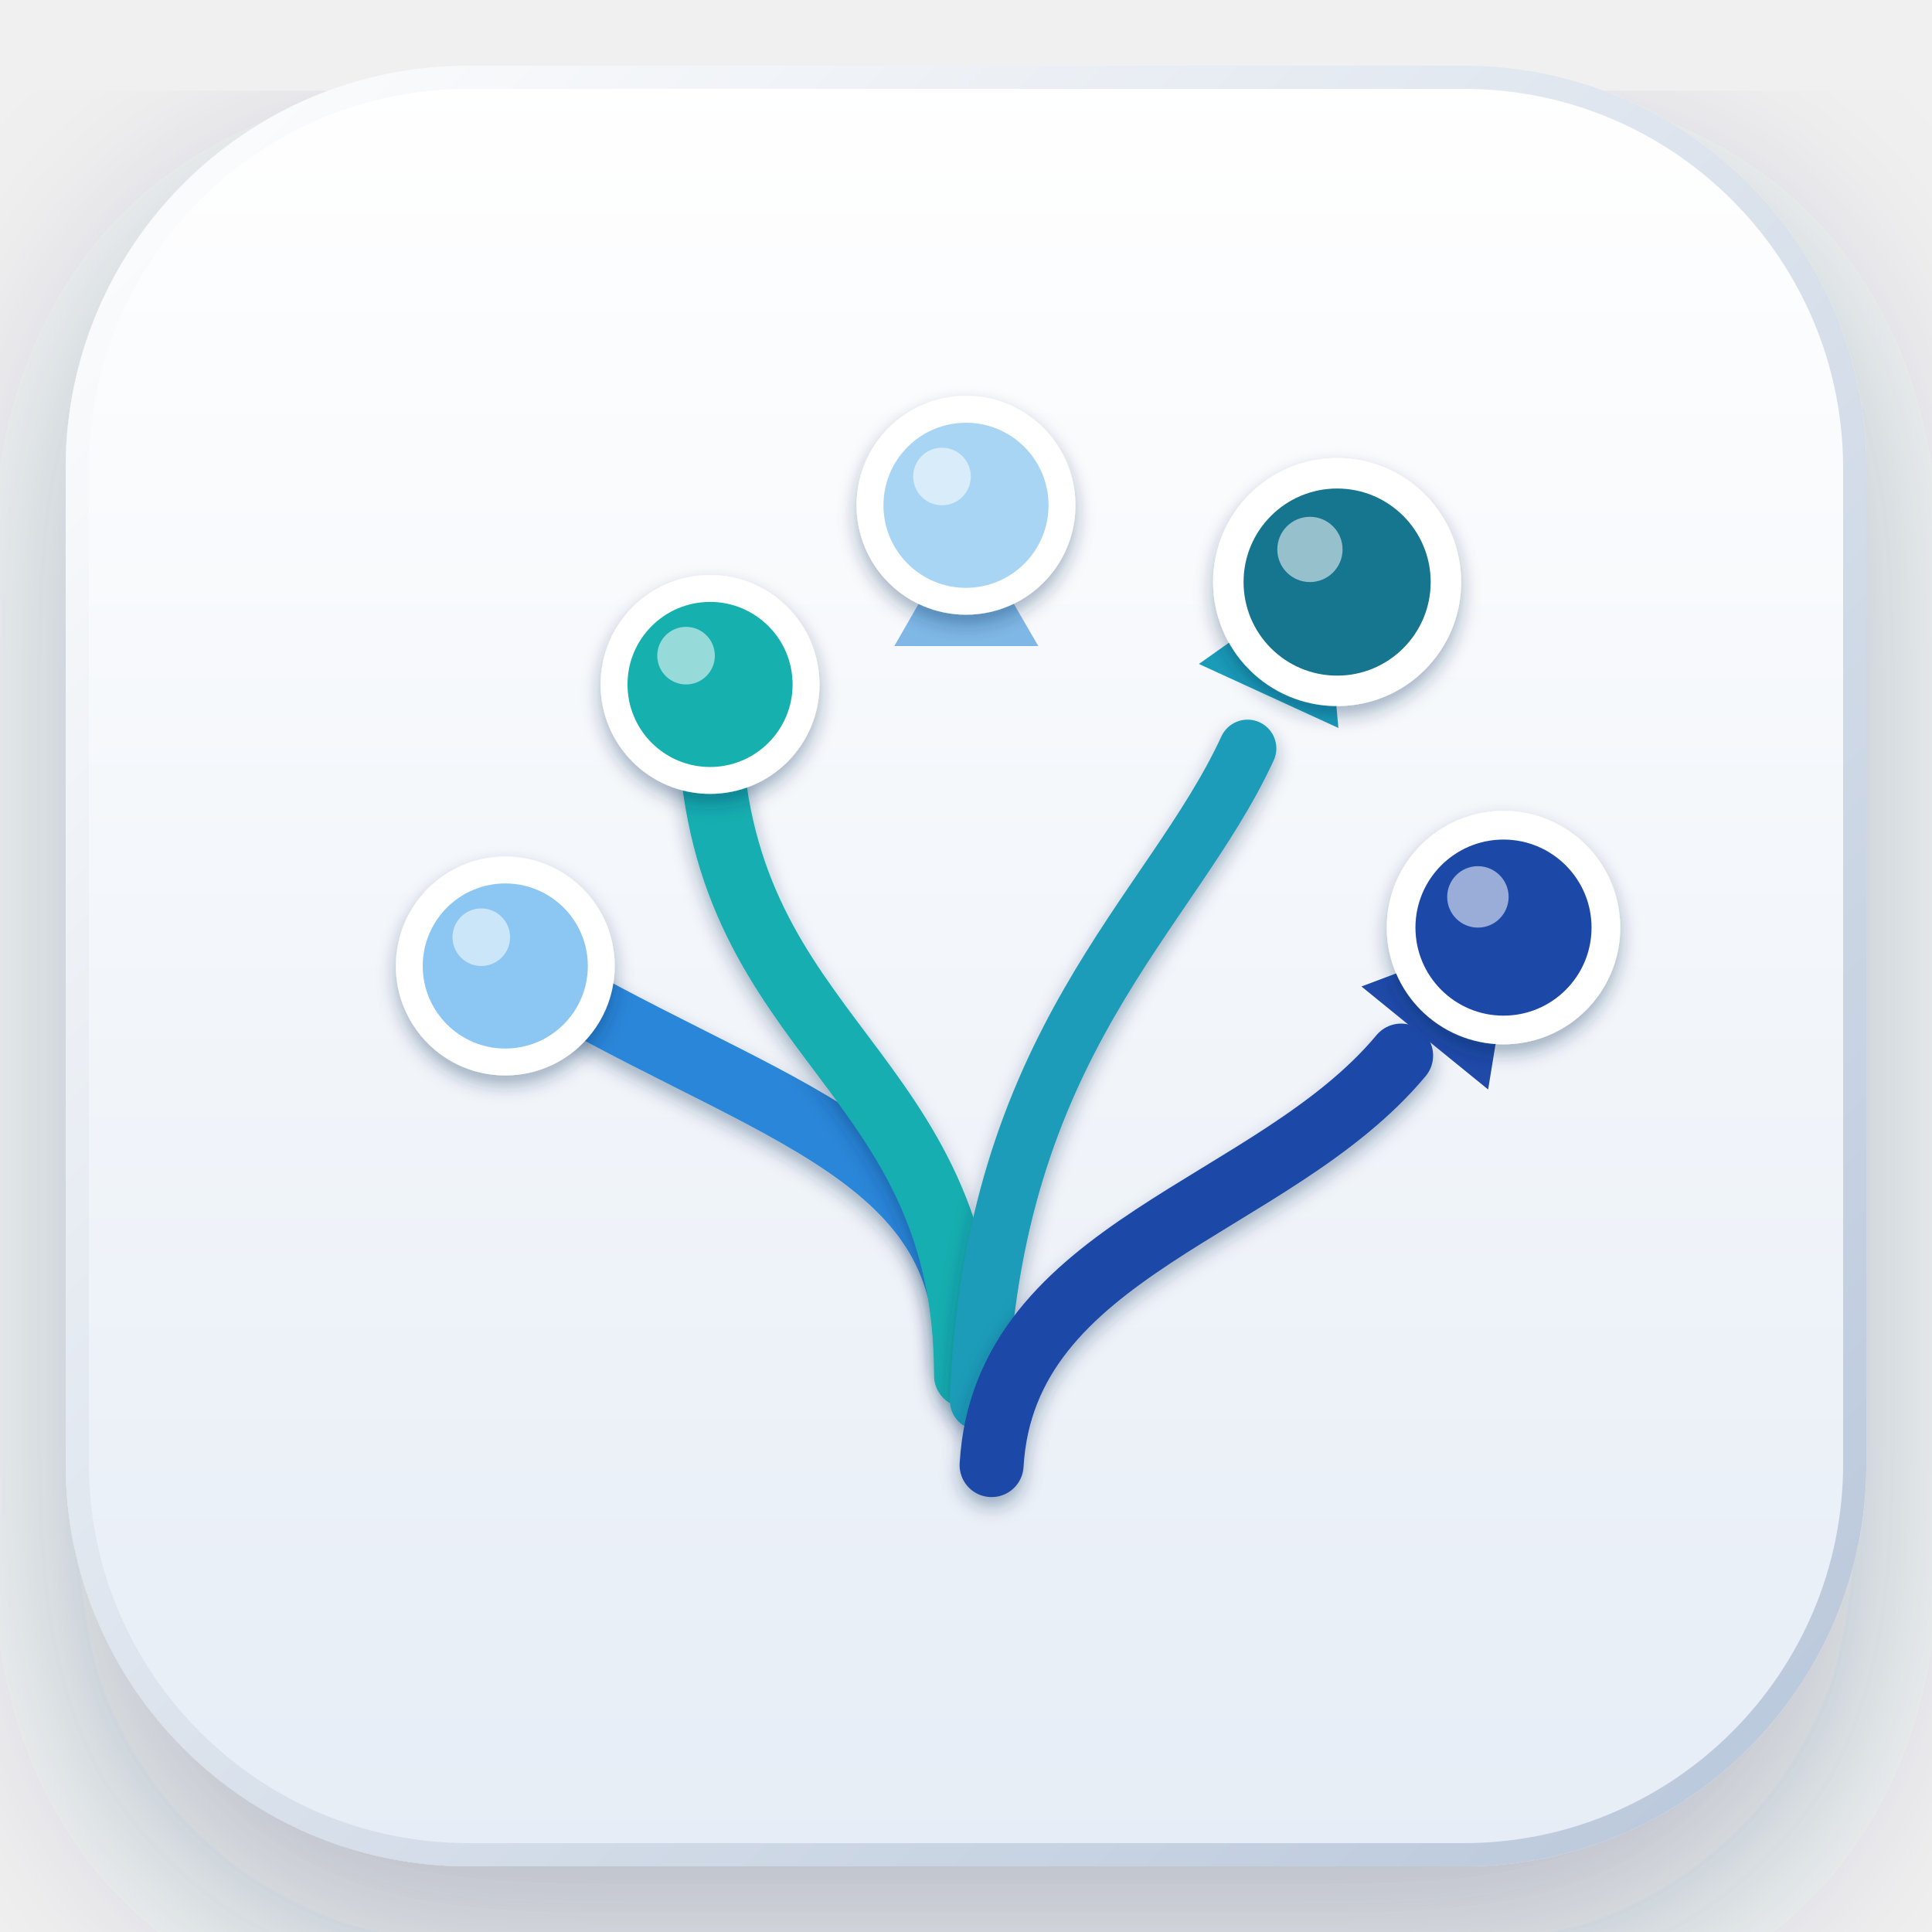
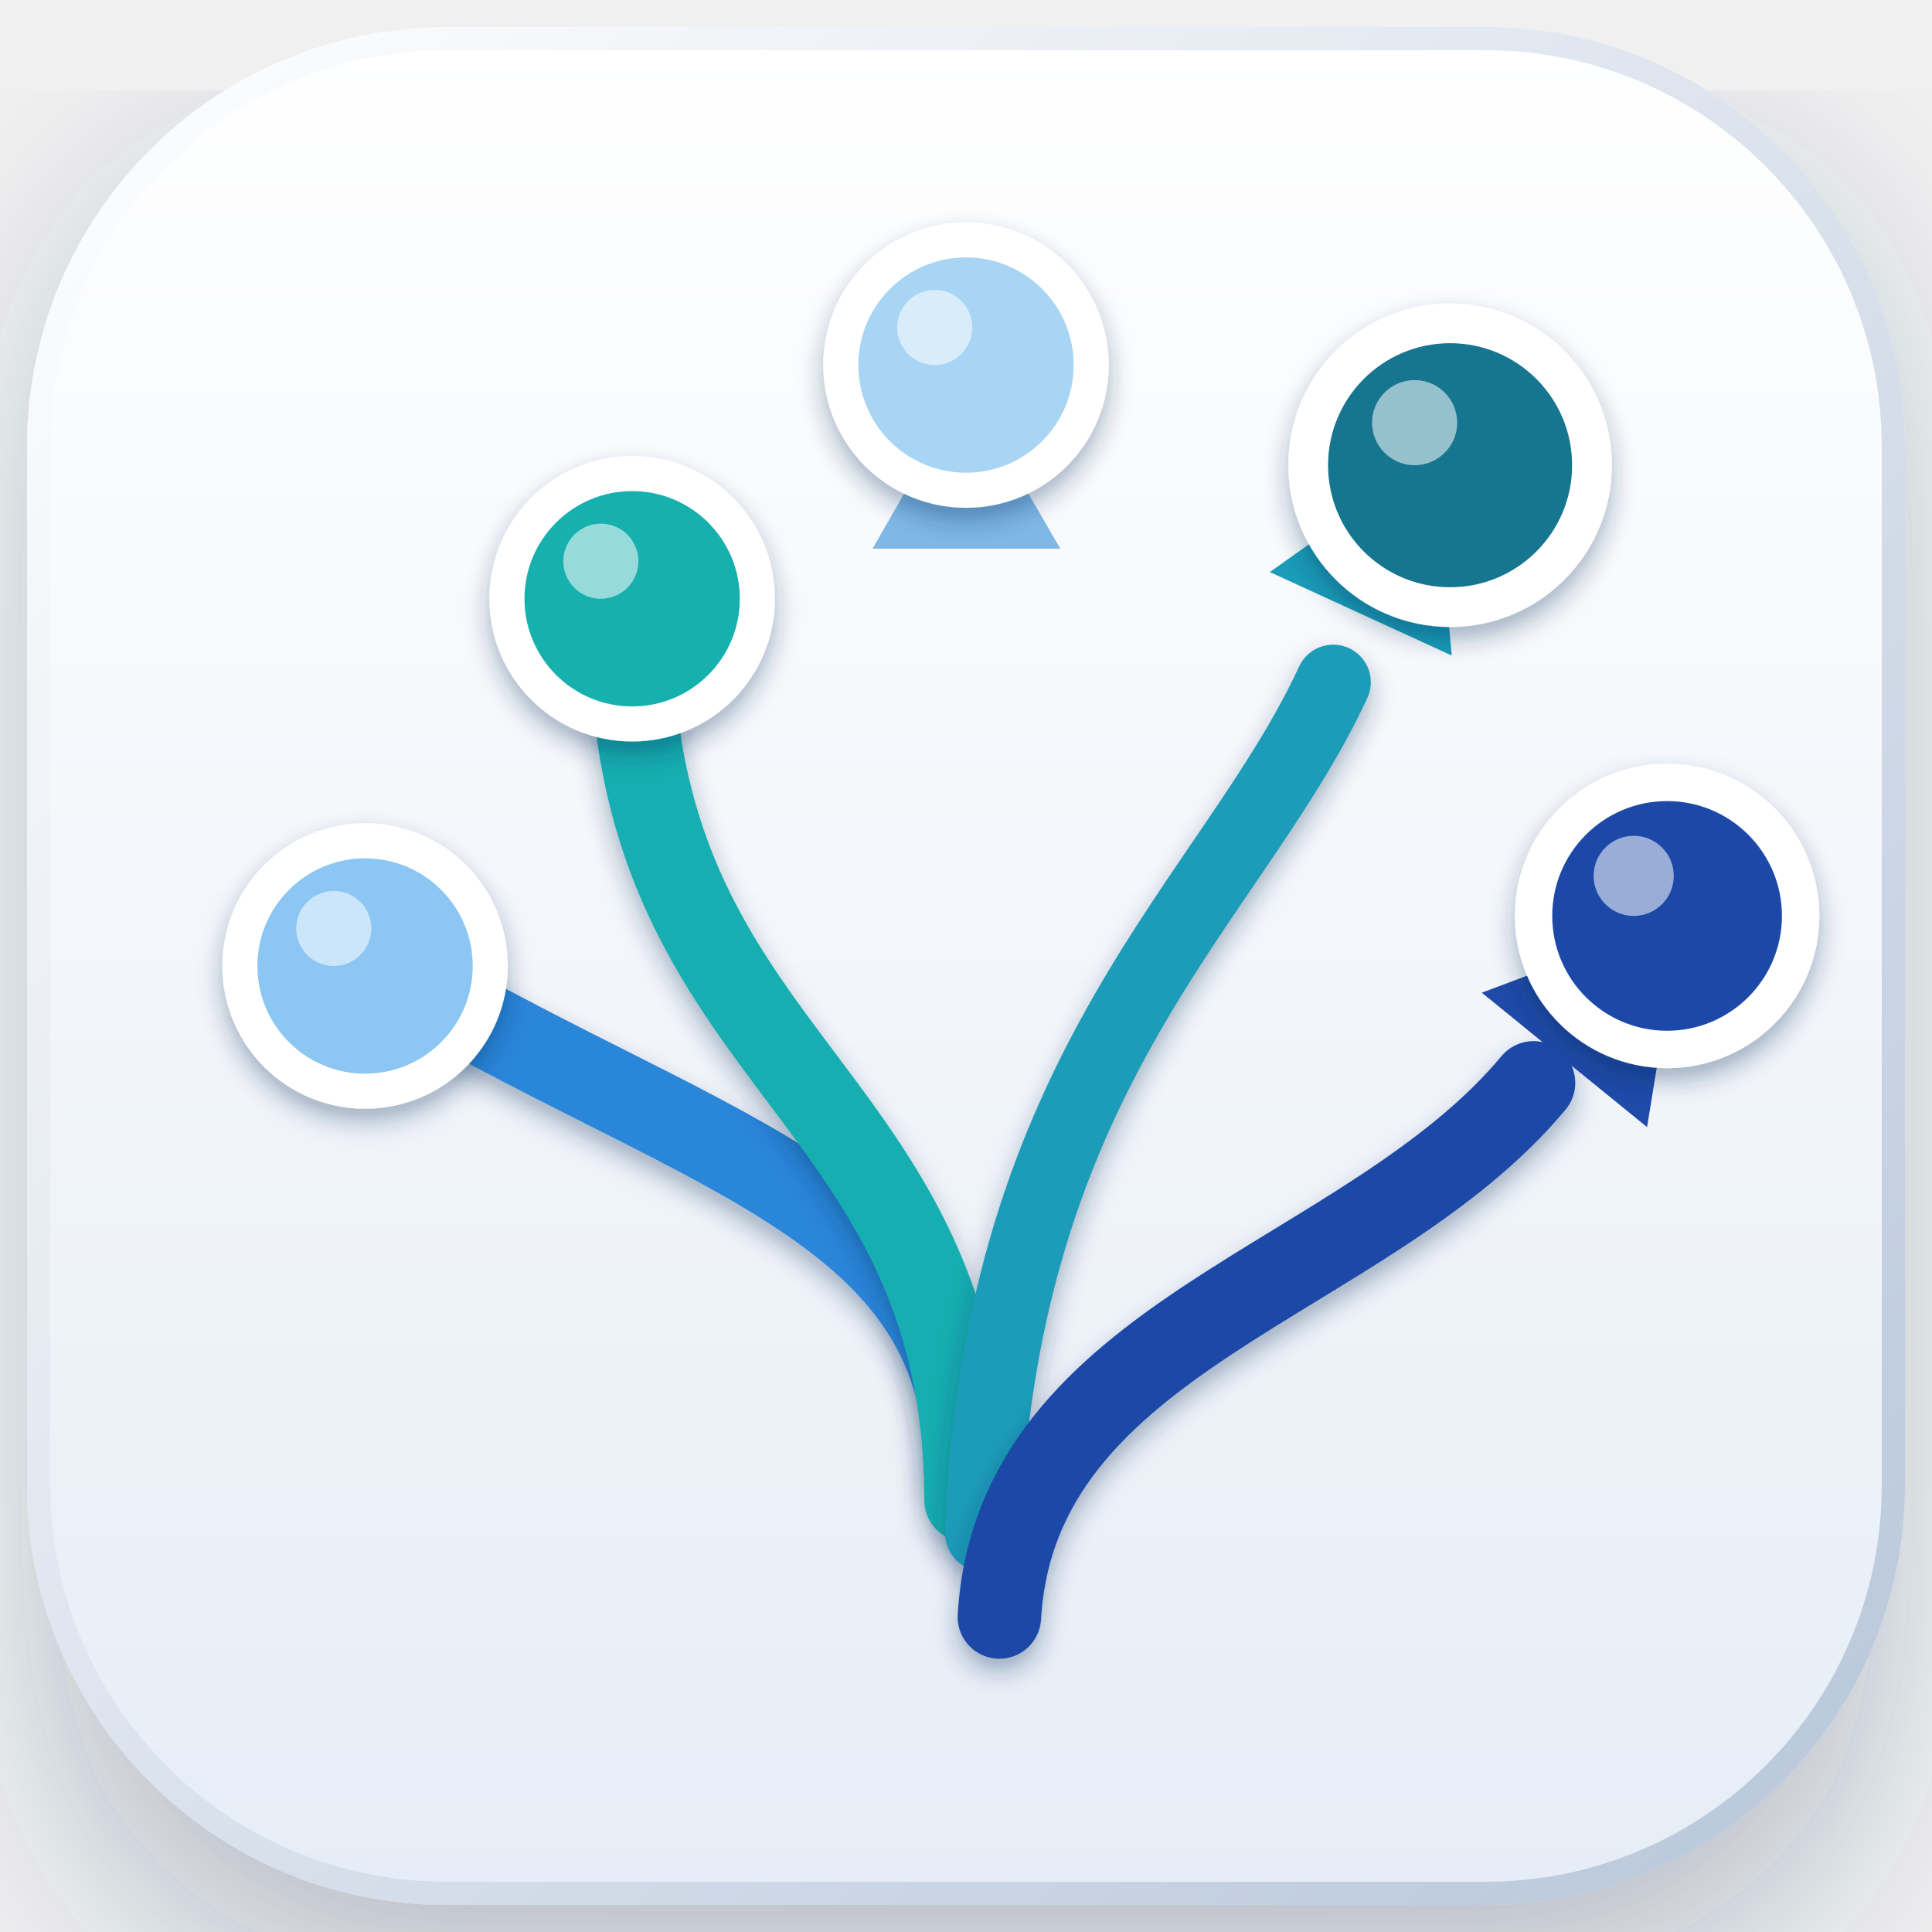
<svg xmlns="http://www.w3.org/2000/svg" width="128" height="128" viewBox="0 0 128 128">
  <defs>
    <linearGradient id="tile" x1="0" y1="0" x2="0" y2="1">
      <stop offset="0" stop-color="#ffffff" />
      <stop offset="1" stop-color="#e6edf6" />
    </linearGradient>
    <linearGradient id="rim" x1="0" y1="0" x2="1" y2="1">
      <stop offset="0" stop-color="#ffffff" />
      <stop offset="1" stop-color="#b7c6da" />
    </linearGradient>
    <linearGradient id="flow" x1="0" y1="1" x2="1" y2="0">
      <stop offset="0" stop-color="#14b8b0" />
      <stop offset="0.5" stop-color="#2f7fd3" />
      <stop offset="1" stop-color="#1b3f94" />
    </linearGradient>
    <filter id="shadow" x="-20%" y="-20%" width="140%" height="150%">
      <feDropShadow dx="0" dy="6" stdDeviation="7" flood-color="#1e3a5f" flood-opacity="0.28" />
    </filter>
    <filter id="soft" x="-30%" y="-30%" width="160%" height="160%">
      <feDropShadow dx="0" dy="1.5" stdDeviation="1.5" flood-color="#0f2a55" flood-opacity="0.35" />
    </filter>
  </defs>
-   <rect x="5.12" y="5.12" width="117.76" height="117.76" rx="25.907" fill="url(#tile)" stroke="url(#rim)" stroke-width="1.536" filter="url(#shadow)" />
-   <g transform="translate(21.6064 21.6064) scale(0.423936)">
+   <rect x="2.56" y="2.56" width="122.88" height="122.88" rx="27.034" fill="url(#tile)" stroke="url(#rim)" stroke-width="1.536" filter="url(#shadow)" />
+   <g transform="translate(8.704 8.704) scale(0.55296)">
    <path d="M100 192 L100 150" fill="none" stroke="#1f55b3" stroke-width="12" stroke-linecap="round" filter="url(#soft)" />
    <path d="M100 160 C100 128 66 122 30 100" fill="none" stroke="#2b86d9" stroke-width="10" stroke-linecap="round" filter="url(#soft)" />
    <path d="M100 164 C100 116 62 112 60 64" fill="none" stroke="#18aeb0" stroke-width="10" stroke-linecap="round" filter="url(#soft)" />
    <path d="M100 152 L100 56" fill="none" stroke="#7fb8e6" stroke-width="8" stroke-linecap="round" filter="url(#soft)" />
    <path d="M102 168 C104 112 132 92 144 66" fill="none" stroke="#1a9cb8" stroke-width="9" stroke-linecap="round" filter="url(#soft)" />
    <path d="M104 178 C106 144 148 138 168 114" fill="none" stroke="#1f4aa8" stroke-width="10" stroke-linecap="round" filter="url(#soft)" />
    <polygon points="100.0,30.5 111.3,50.0 88.8,50.0" fill="#7fb8e6" />
    <polygon points="156.0,38.9 158.2,62.8 136.4,52.8" fill="#1a9cb8" />
    <polygon points="185.7,94.2 181.6,119.3 161.8,103.2" fill="#1f4aa8" />
    <circle cx="28" cy="100" r="15" fill="#8cc6f2" stroke="#ffffff" stroke-width="4.2" filter="url(#soft)" />
    <circle cx="24.25" cy="95.5" r="4.5" fill="#ffffff" fill-opacity="0.55" />
    <circle cx="60" cy="56" r="15" fill="#16b0ae" stroke="#ffffff" stroke-width="4.2" filter="url(#soft)" />
    <circle cx="56.25" cy="51.5" r="4.5" fill="#ffffff" fill-opacity="0.55" />
    <circle cx="100" cy="28" r="15" fill="#a9d5f5" stroke="#ffffff" stroke-width="4.2" filter="url(#soft)" />
    <circle cx="96.25" cy="23.5" r="4.5" fill="#ffffff" fill-opacity="0.55" />
    <circle cx="158" cy="40" r="17" fill="#12748f" stroke="#ffffff" stroke-width="4.76" filter="url(#soft)" />
    <circle cx="153.75" cy="34.9" r="5.1" fill="#ffffff" fill-opacity="0.55" />
    <circle cx="184" cy="94" r="16" fill="#1f4aa8" stroke="#ffffff" stroke-width="4.48" filter="url(#soft)" />
    <circle cx="180" cy="89.2" r="4.8" fill="#ffffff" fill-opacity="0.55" />
  </g>
</svg>
